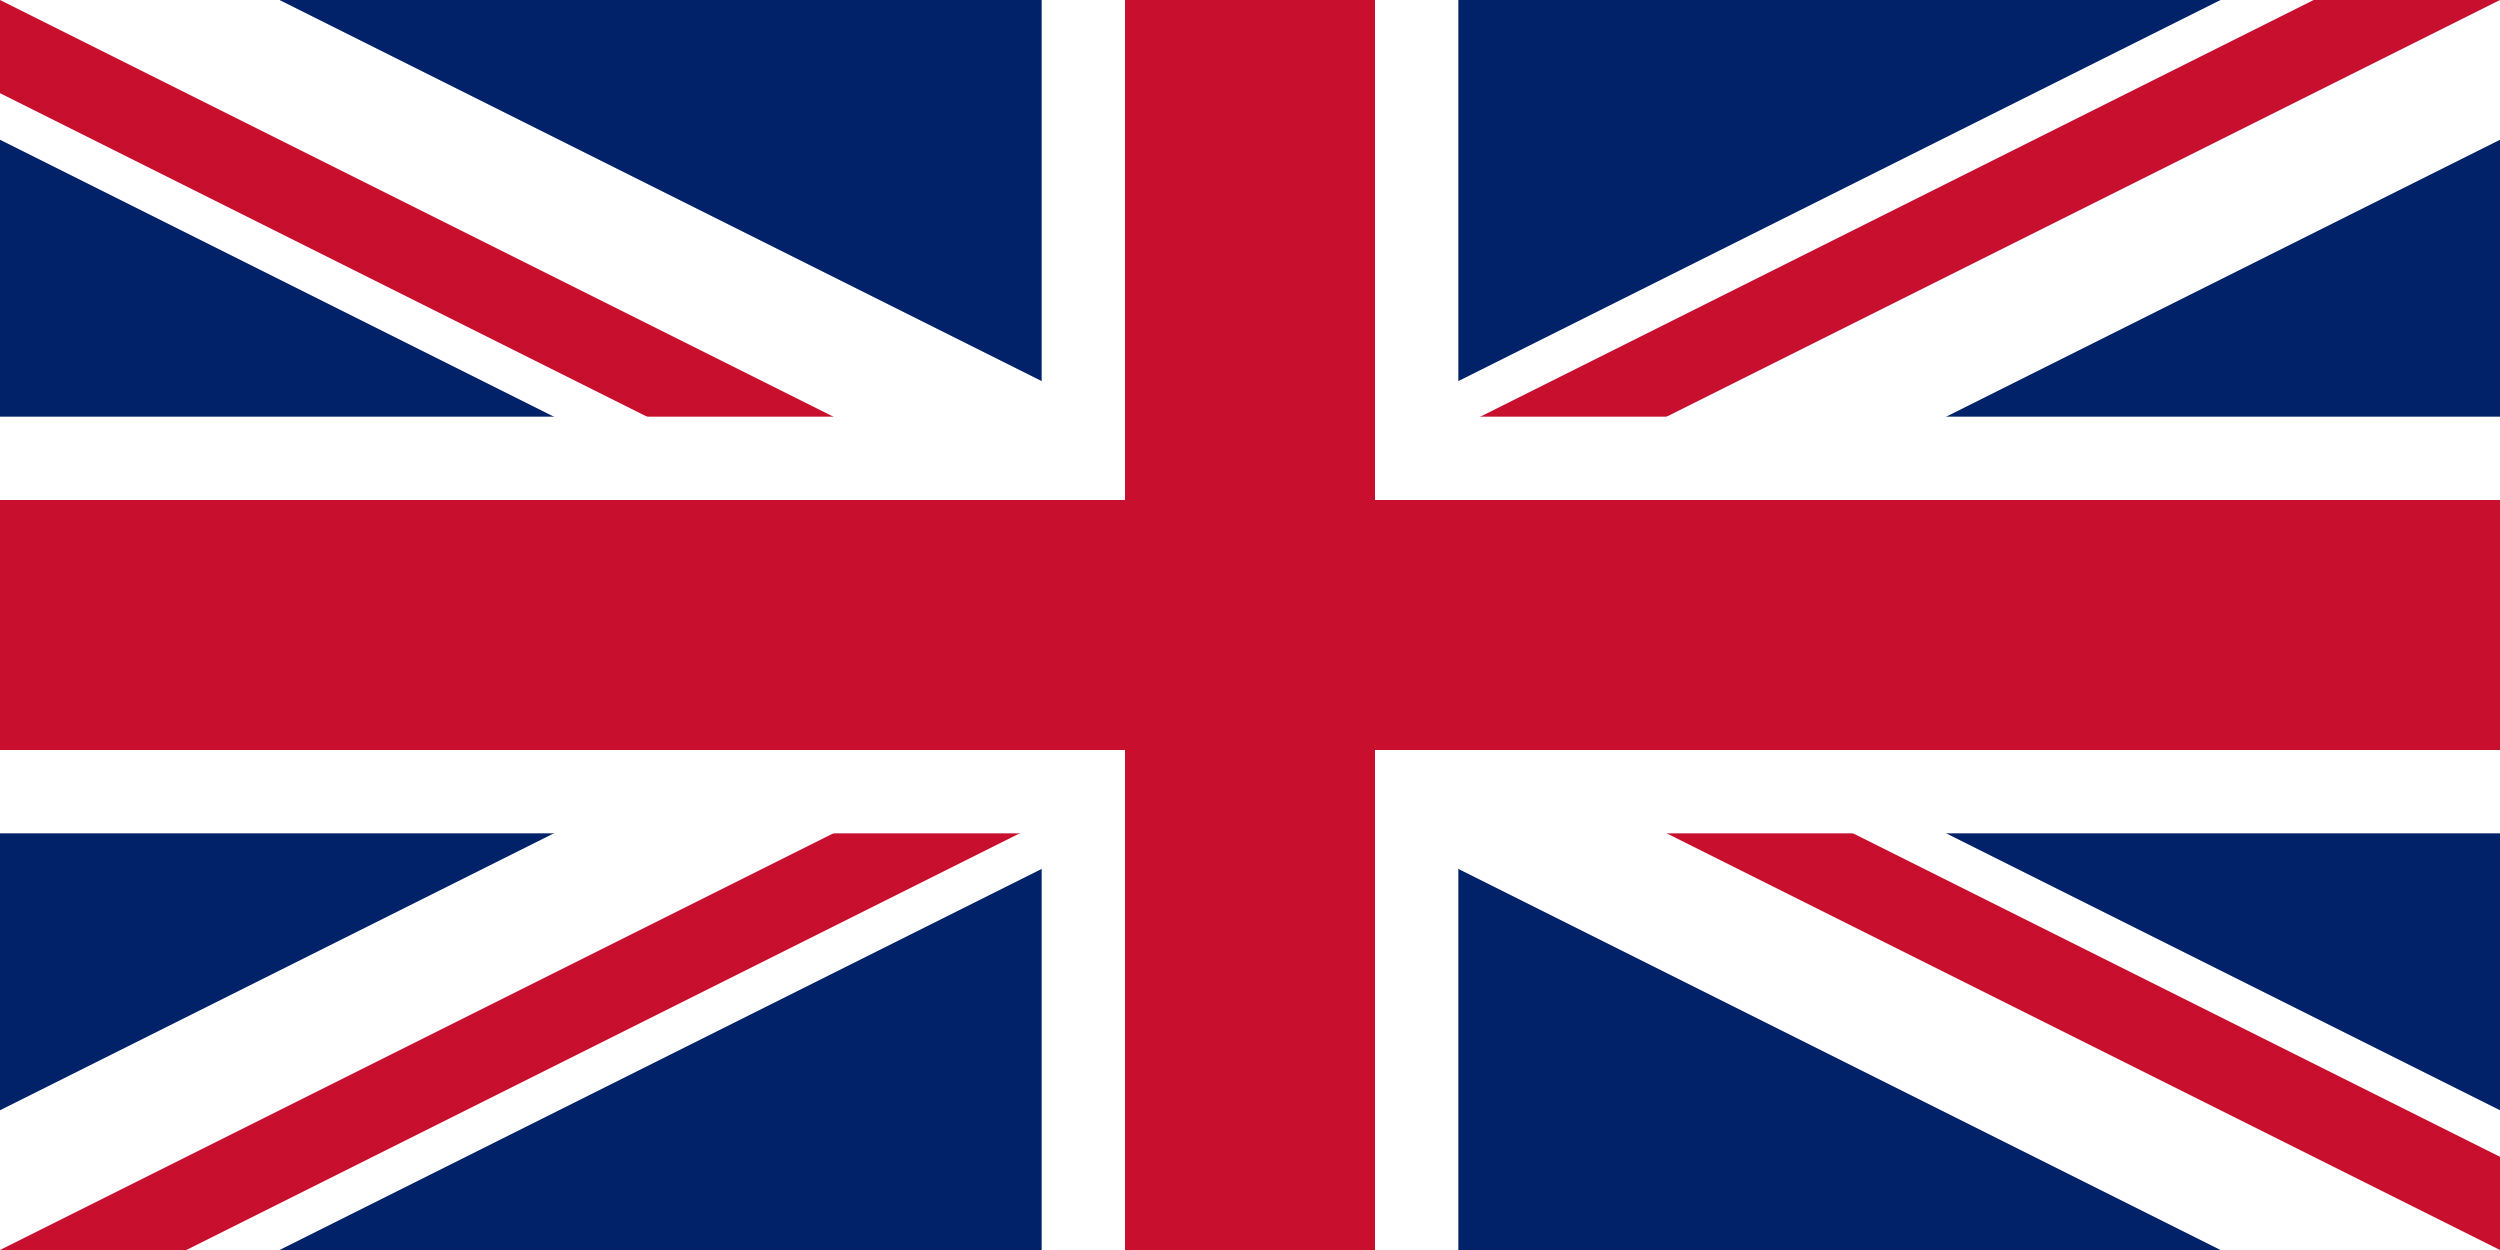
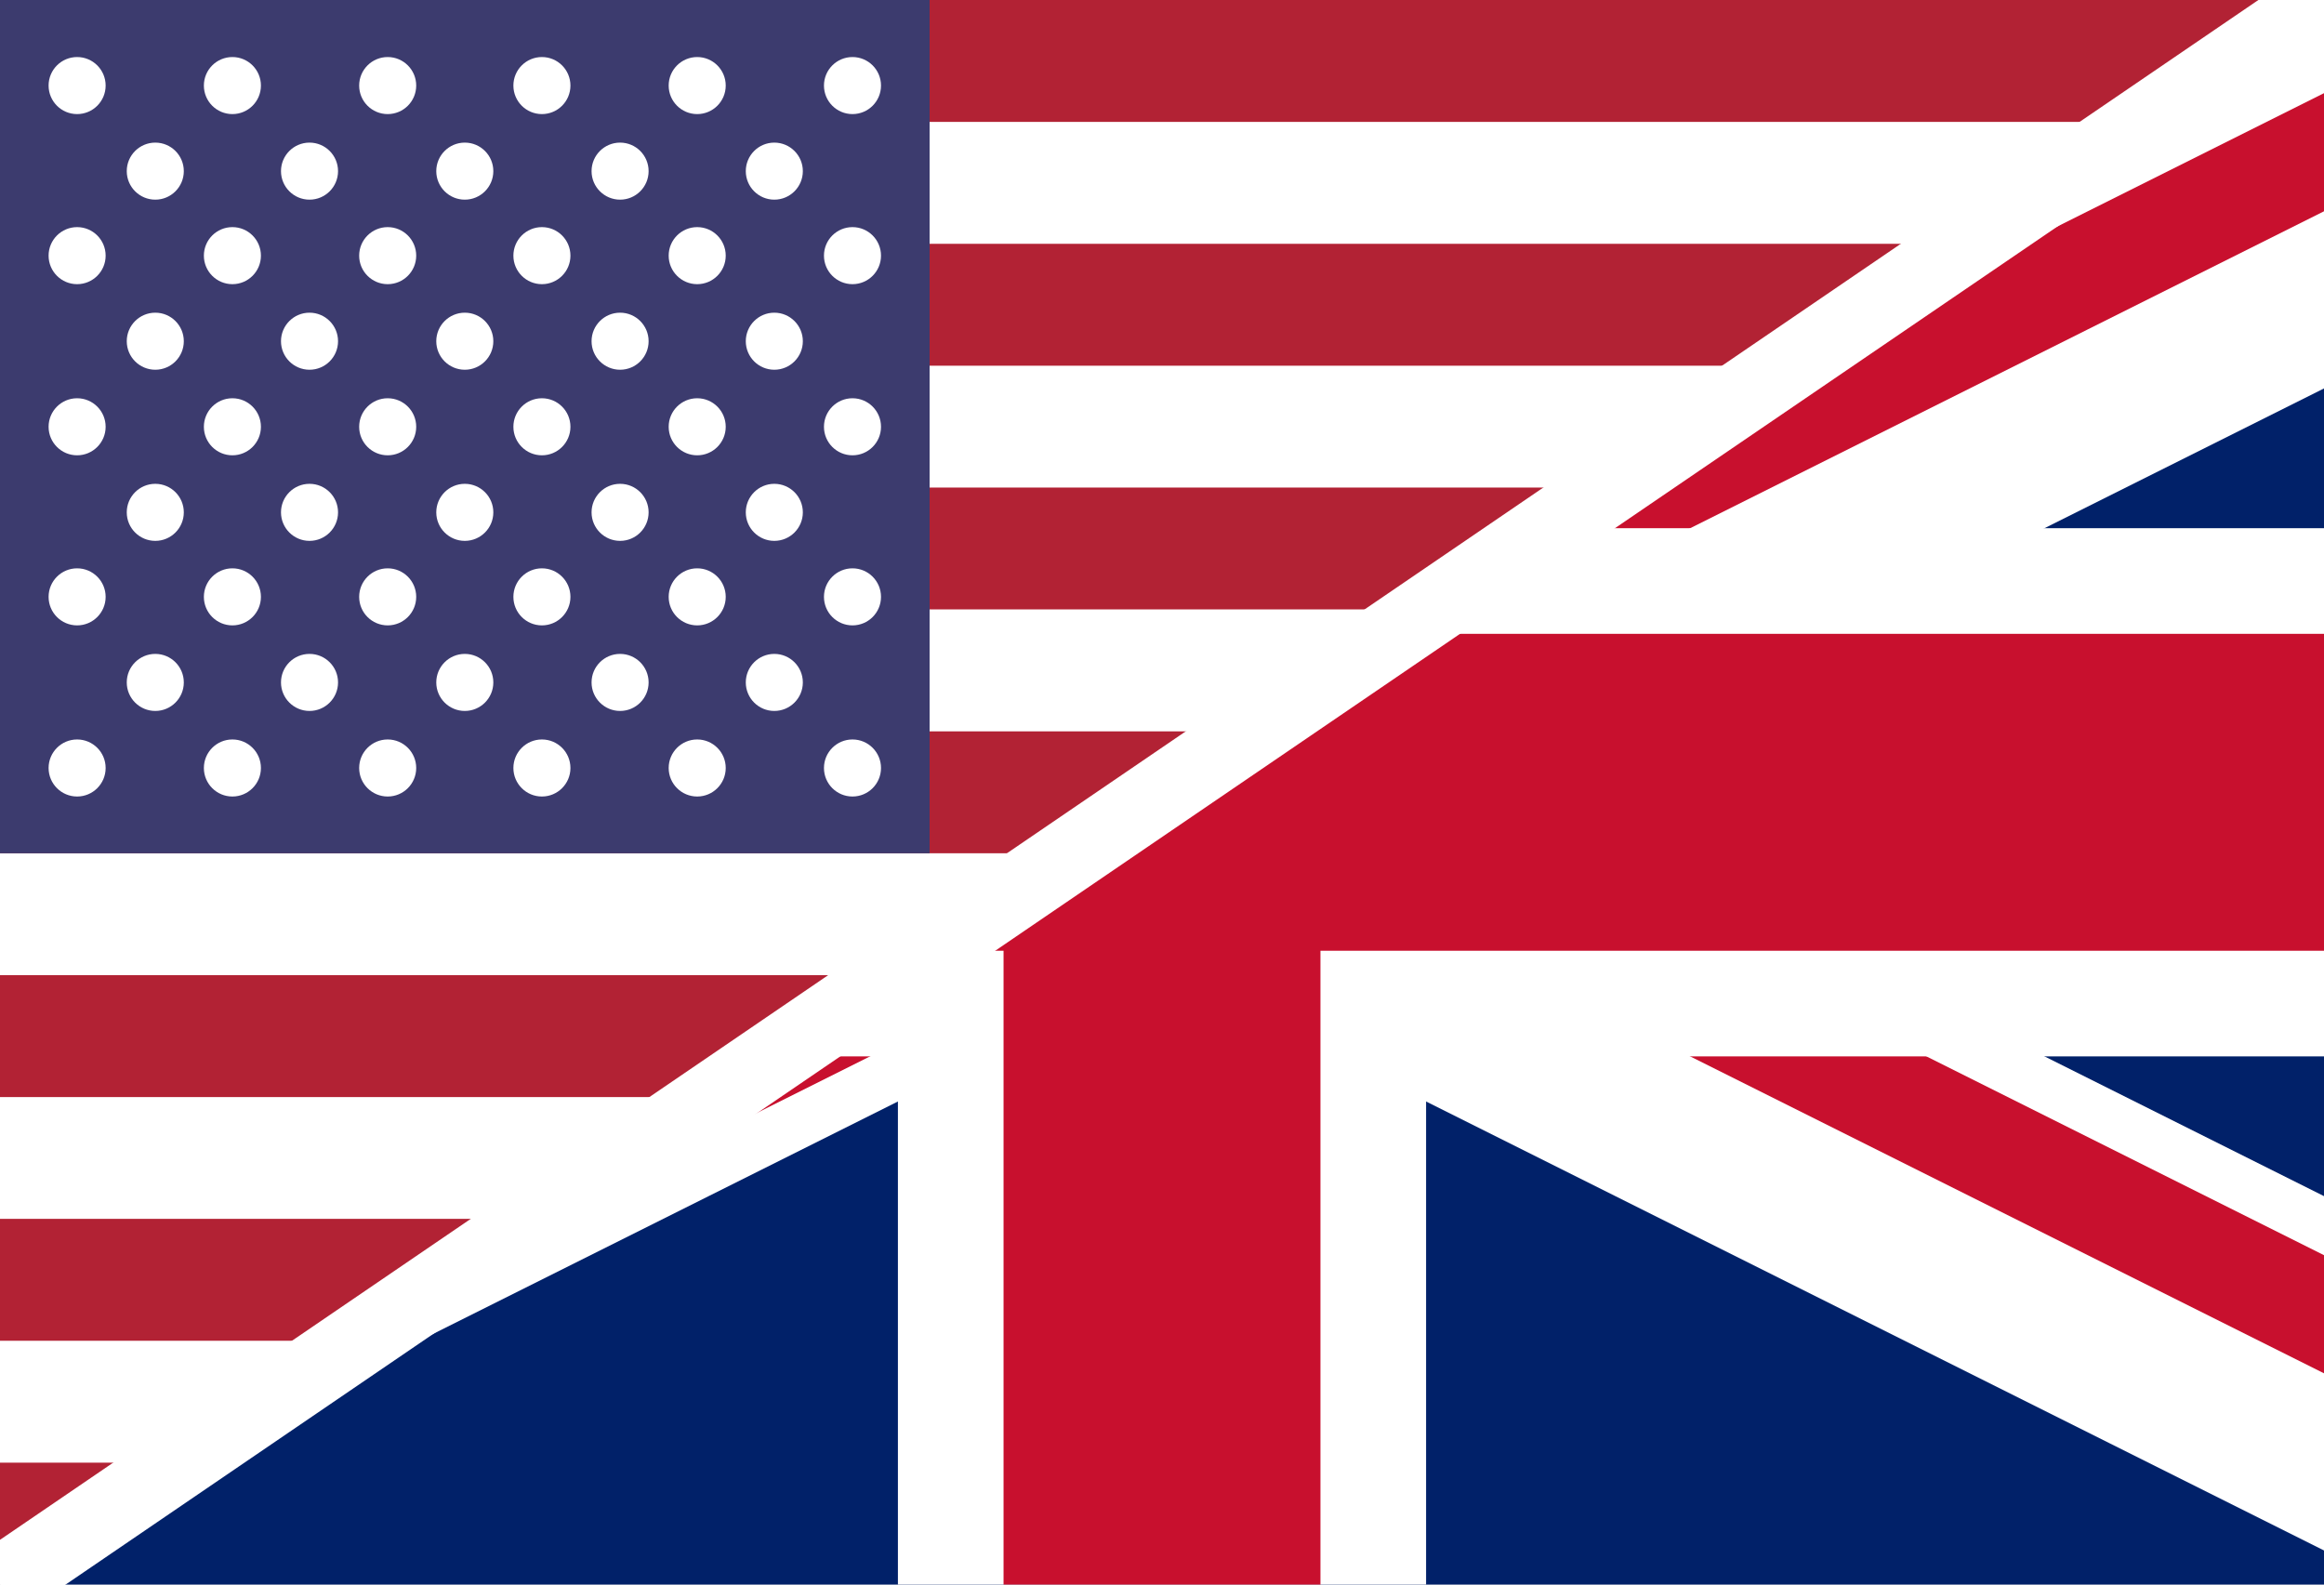
- <svg xmlns="http://www.w3.org/2000/svg" viewBox="0 0 60 30">
-   <clipPath id="s">
-     <path d="M0,0 v30 h60 v-30 z" />
-   </clipPath>
-   <clipPath id="t">
-     <path d="M30,15 h30 v15 z v15 h-30 z h-30 v-15 z v-15 h30 z" />
-   </clipPath>
-   <g clip-path="url(#s)">
-     <path d="M0,0 v30 h60 v-30 z" fill="#012169" />
-     <path d="M0,0 L60,30 M60,0 L0,30" stroke="#fff" stroke-width="6" />
-     <path d="M0,0 L60,30 M60,0 L0,30" clip-path="url(#t)" stroke="#C8102E" stroke-width="4" />
-     <path d="M30,0 v30 M0,15 h60" stroke="#fff" stroke-width="10" />
-     <path d="M30,0 v30 M0,15 h60" stroke="#C8102E" stroke-width="6" />
+ <svg xmlns="http://www.w3.org/2000/svg" viewBox="0 0 22 15">
+   <defs>
+     <clipPath id="u">
+       <path d="M0,0H22L0,15Z" />
+     </clipPath>
+     <clipPath id="t">
+       <path d="M30,15h30v15zv15h-30zh-30v-15zv-15h30z" />
+     </clipPath>
+   </defs>
+   <g transform="translate(-4 0) scale(.5)">
+     <rect width="60" height="30" fill="#012169" />
+     <path d="M0,0L60,30M60,0L0,30" stroke="#fff" stroke-width="6" />
+     <path d="M0,0L60,30M60,0L0,30" clip-path="url(#t)" stroke="#C8102E" stroke-width="4" />
+     <path d="M30,0v30M0,15h60" stroke="#fff" stroke-width="10" />
+     <path d="M30,0v30M0,15h60" stroke="#C8102E" stroke-width="6" />
  </g>
+   <g clip-path="url(#u)">
+     <rect width="22" height="15" fill="#fff" />
+     <rect y="0.000" width="22" height="1.154" fill="#B22234" />
+     <rect y="2.308" width="22" height="1.154" fill="#B22234" />
+     <rect y="4.615" width="22" height="1.154" fill="#B22234" />
+     <rect y="6.923" width="22" height="1.154" fill="#B22234" />
+     <rect y="9.231" width="22" height="1.154" fill="#B22234" />
+     <rect y="11.538" width="22" height="1.154" fill="#B22234" />
+     <rect y="13.846" width="22" height="1.154" fill="#B22234" />
+     <rect width="8.8" height="8.077" fill="#3C3B6E" />
+     <g fill="#fff">
+       <circle cx="0.73" cy="0.81" r=".27" />
+       <circle cx="2.20" cy="0.81" r=".27" />
+       <circle cx="3.67" cy="0.81" r=".27" />
+       <circle cx="5.13" cy="0.81" r=".27" />
+       <circle cx="6.60" cy="0.81" r=".27" />
+       <circle cx="8.07" cy="0.81" r=".27" />
+       <circle cx="1.47" cy="1.62" r=".27" />
+       <circle cx="2.93" cy="1.62" r=".27" />
+       <circle cx="4.40" cy="1.62" r=".27" />
+       <circle cx="5.87" cy="1.62" r=".27" />
+       <circle cx="7.33" cy="1.62" r=".27" />
+       <circle cx="0.73" cy="2.42" r=".27" />
+       <circle cx="2.20" cy="2.42" r=".27" />
+       <circle cx="3.67" cy="2.42" r=".27" />
+       <circle cx="5.13" cy="2.42" r=".27" />
+       <circle cx="6.60" cy="2.42" r=".27" />
+       <circle cx="8.07" cy="2.42" r=".27" />
+       <circle cx="1.47" cy="3.23" r=".27" />
+       <circle cx="2.93" cy="3.23" r=".27" />
+       <circle cx="4.40" cy="3.23" r=".27" />
+       <circle cx="5.87" cy="3.23" r=".27" />
+       <circle cx="7.33" cy="3.23" r=".27" />
+       <circle cx="0.73" cy="4.04" r=".27" />
+       <circle cx="2.20" cy="4.04" r=".27" />
+       <circle cx="3.67" cy="4.04" r=".27" />
+       <circle cx="5.13" cy="4.04" r=".27" />
+       <circle cx="6.60" cy="4.04" r=".27" />
+       <circle cx="8.07" cy="4.04" r=".27" />
+       <circle cx="1.47" cy="4.85" r=".27" />
+       <circle cx="2.93" cy="4.85" r=".27" />
+       <circle cx="4.40" cy="4.85" r=".27" />
+       <circle cx="5.87" cy="4.85" r=".27" />
+       <circle cx="7.33" cy="4.85" r=".27" />
+       <circle cx="0.73" cy="5.65" r=".27" />
+       <circle cx="2.20" cy="5.65" r=".27" />
+       <circle cx="3.67" cy="5.65" r=".27" />
+       <circle cx="5.13" cy="5.65" r=".27" />
+       <circle cx="6.60" cy="5.65" r=".27" />
+       <circle cx="8.07" cy="5.65" r=".27" />
+       <circle cx="1.47" cy="6.46" r=".27" />
+       <circle cx="2.93" cy="6.46" r=".27" />
+       <circle cx="4.40" cy="6.46" r=".27" />
+       <circle cx="5.87" cy="6.46" r=".27" />
+       <circle cx="7.33" cy="6.46" r=".27" />
+       <circle cx="0.73" cy="7.27" r=".27" />
+       <circle cx="2.20" cy="7.27" r=".27" />
+       <circle cx="3.67" cy="7.27" r=".27" />
+       <circle cx="5.13" cy="7.27" r=".27" />
+       <circle cx="6.60" cy="7.27" r=".27" />
+       <circle cx="8.07" cy="7.27" r=".27" />
+     </g>
+   </g>
+   <path d="M22,0L0,15" stroke="#fff" stroke-width=".7" />
</svg>
